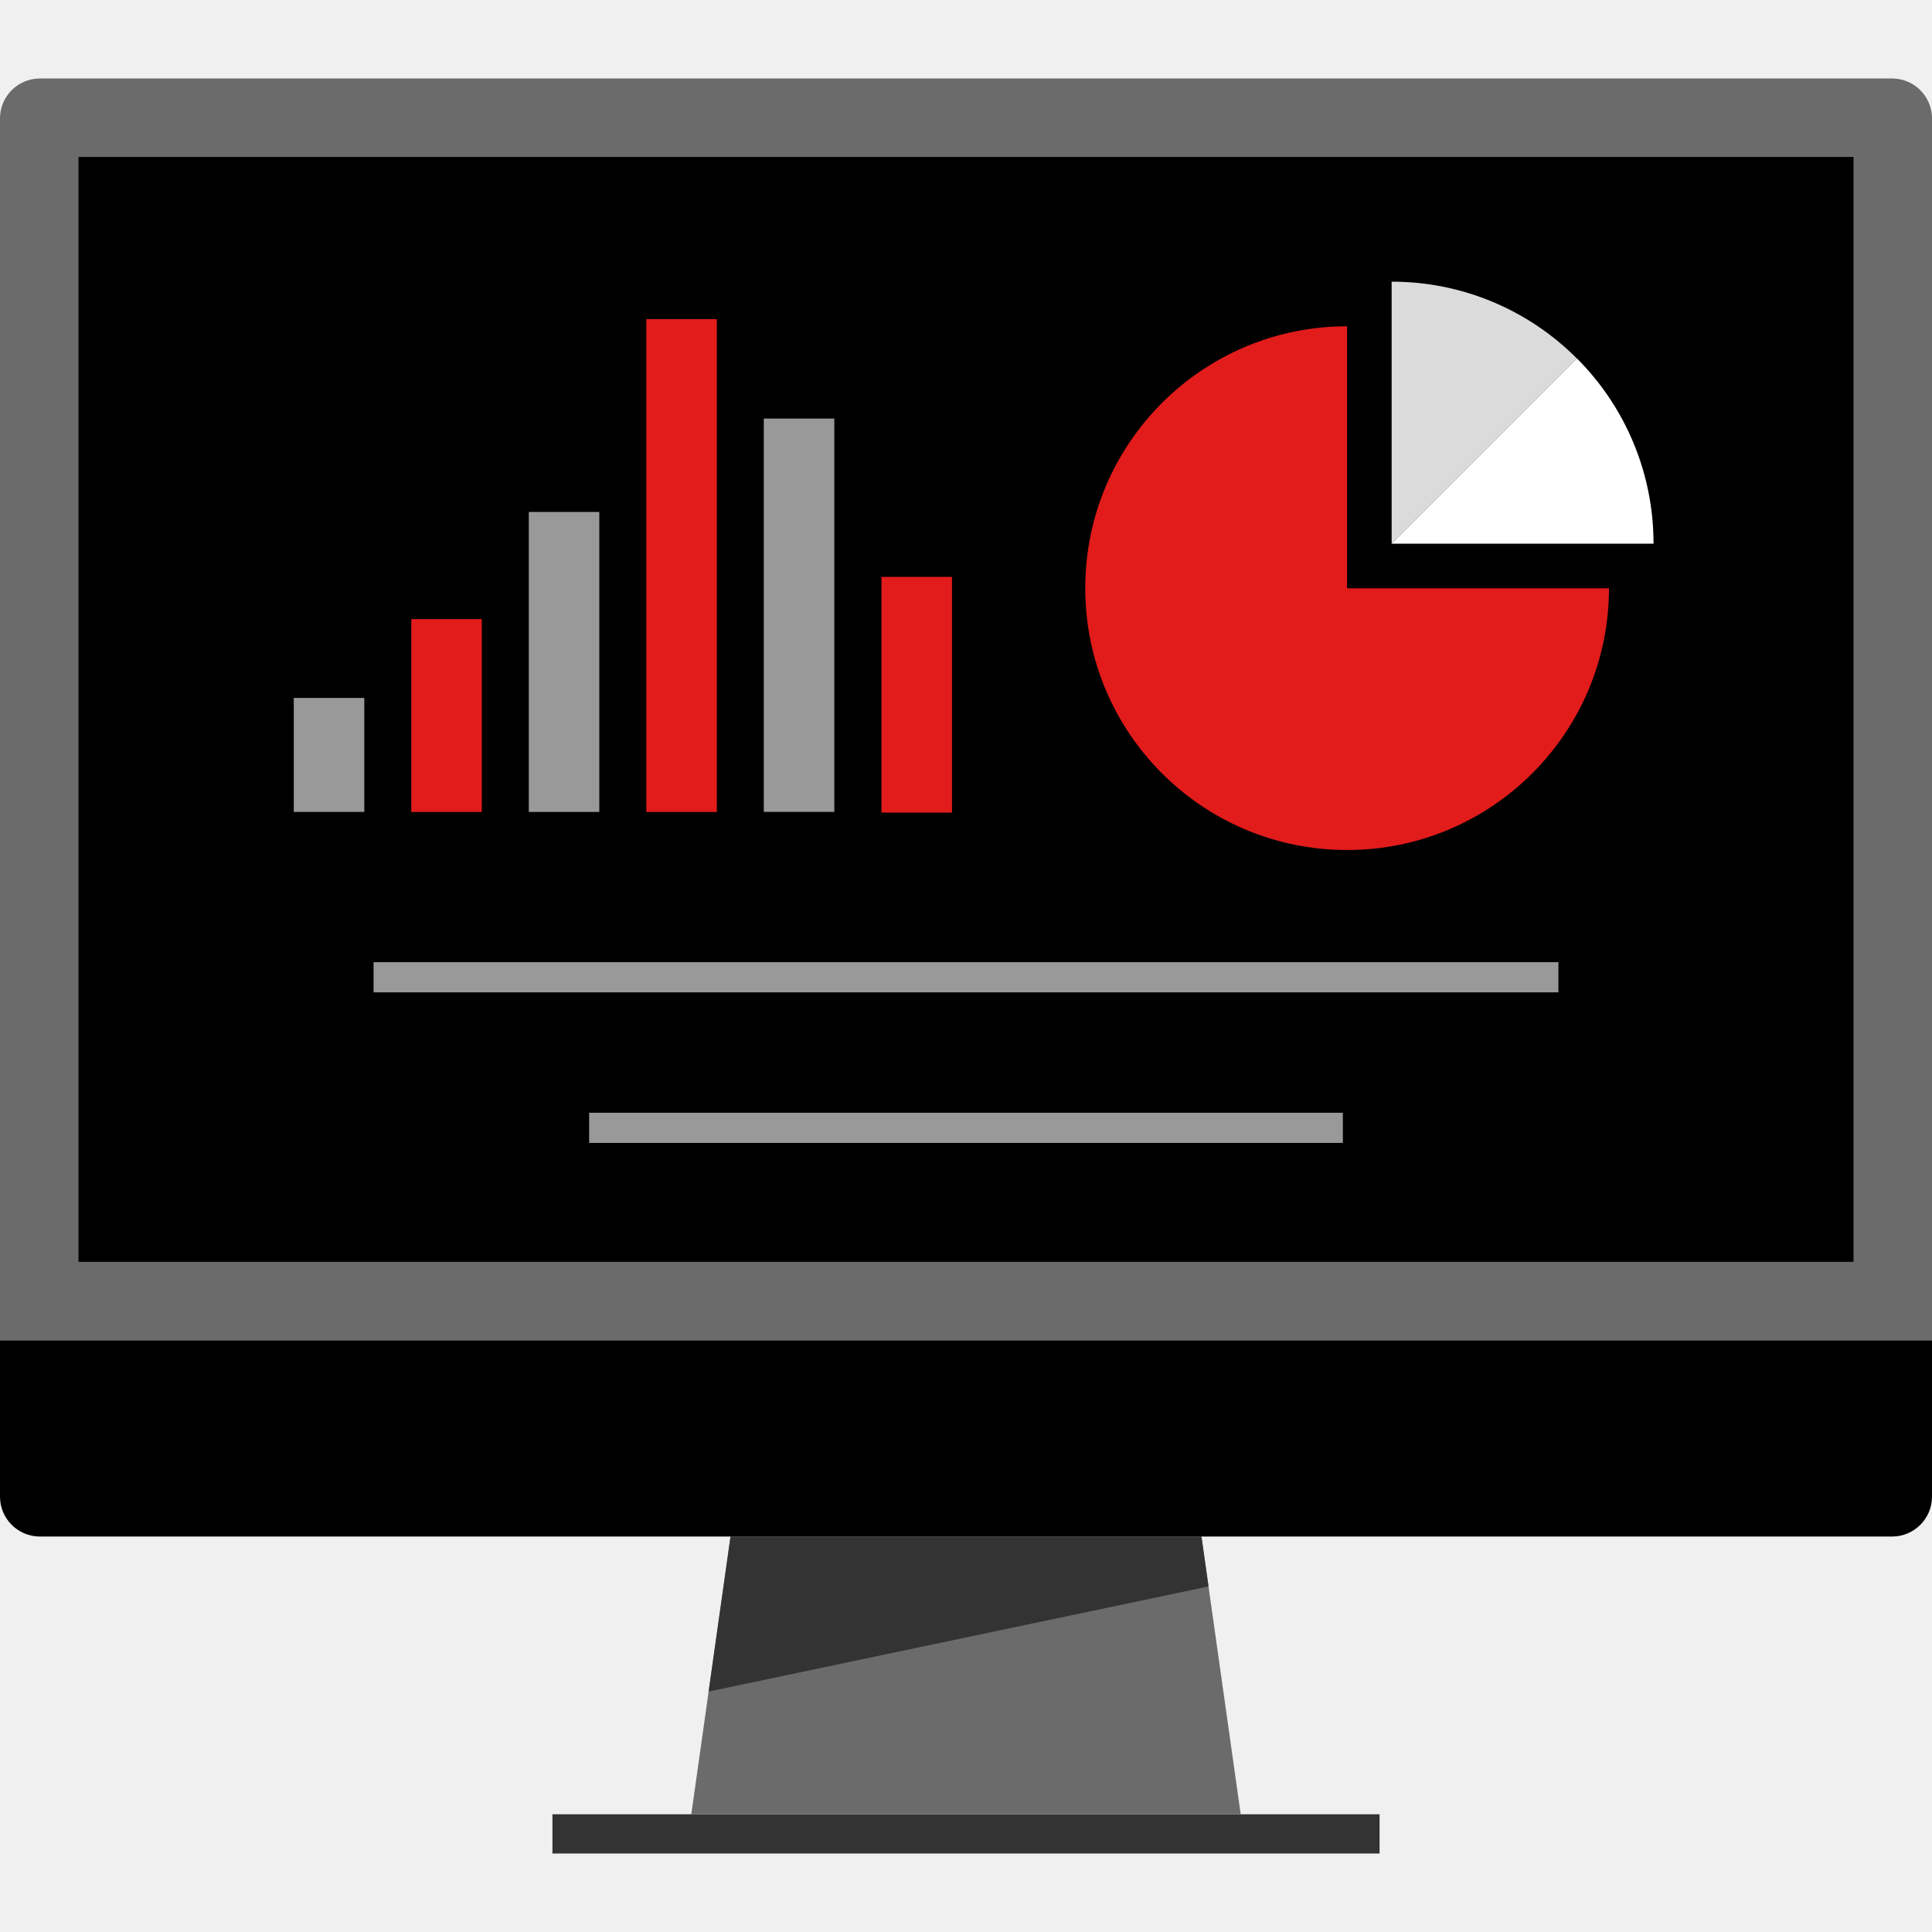
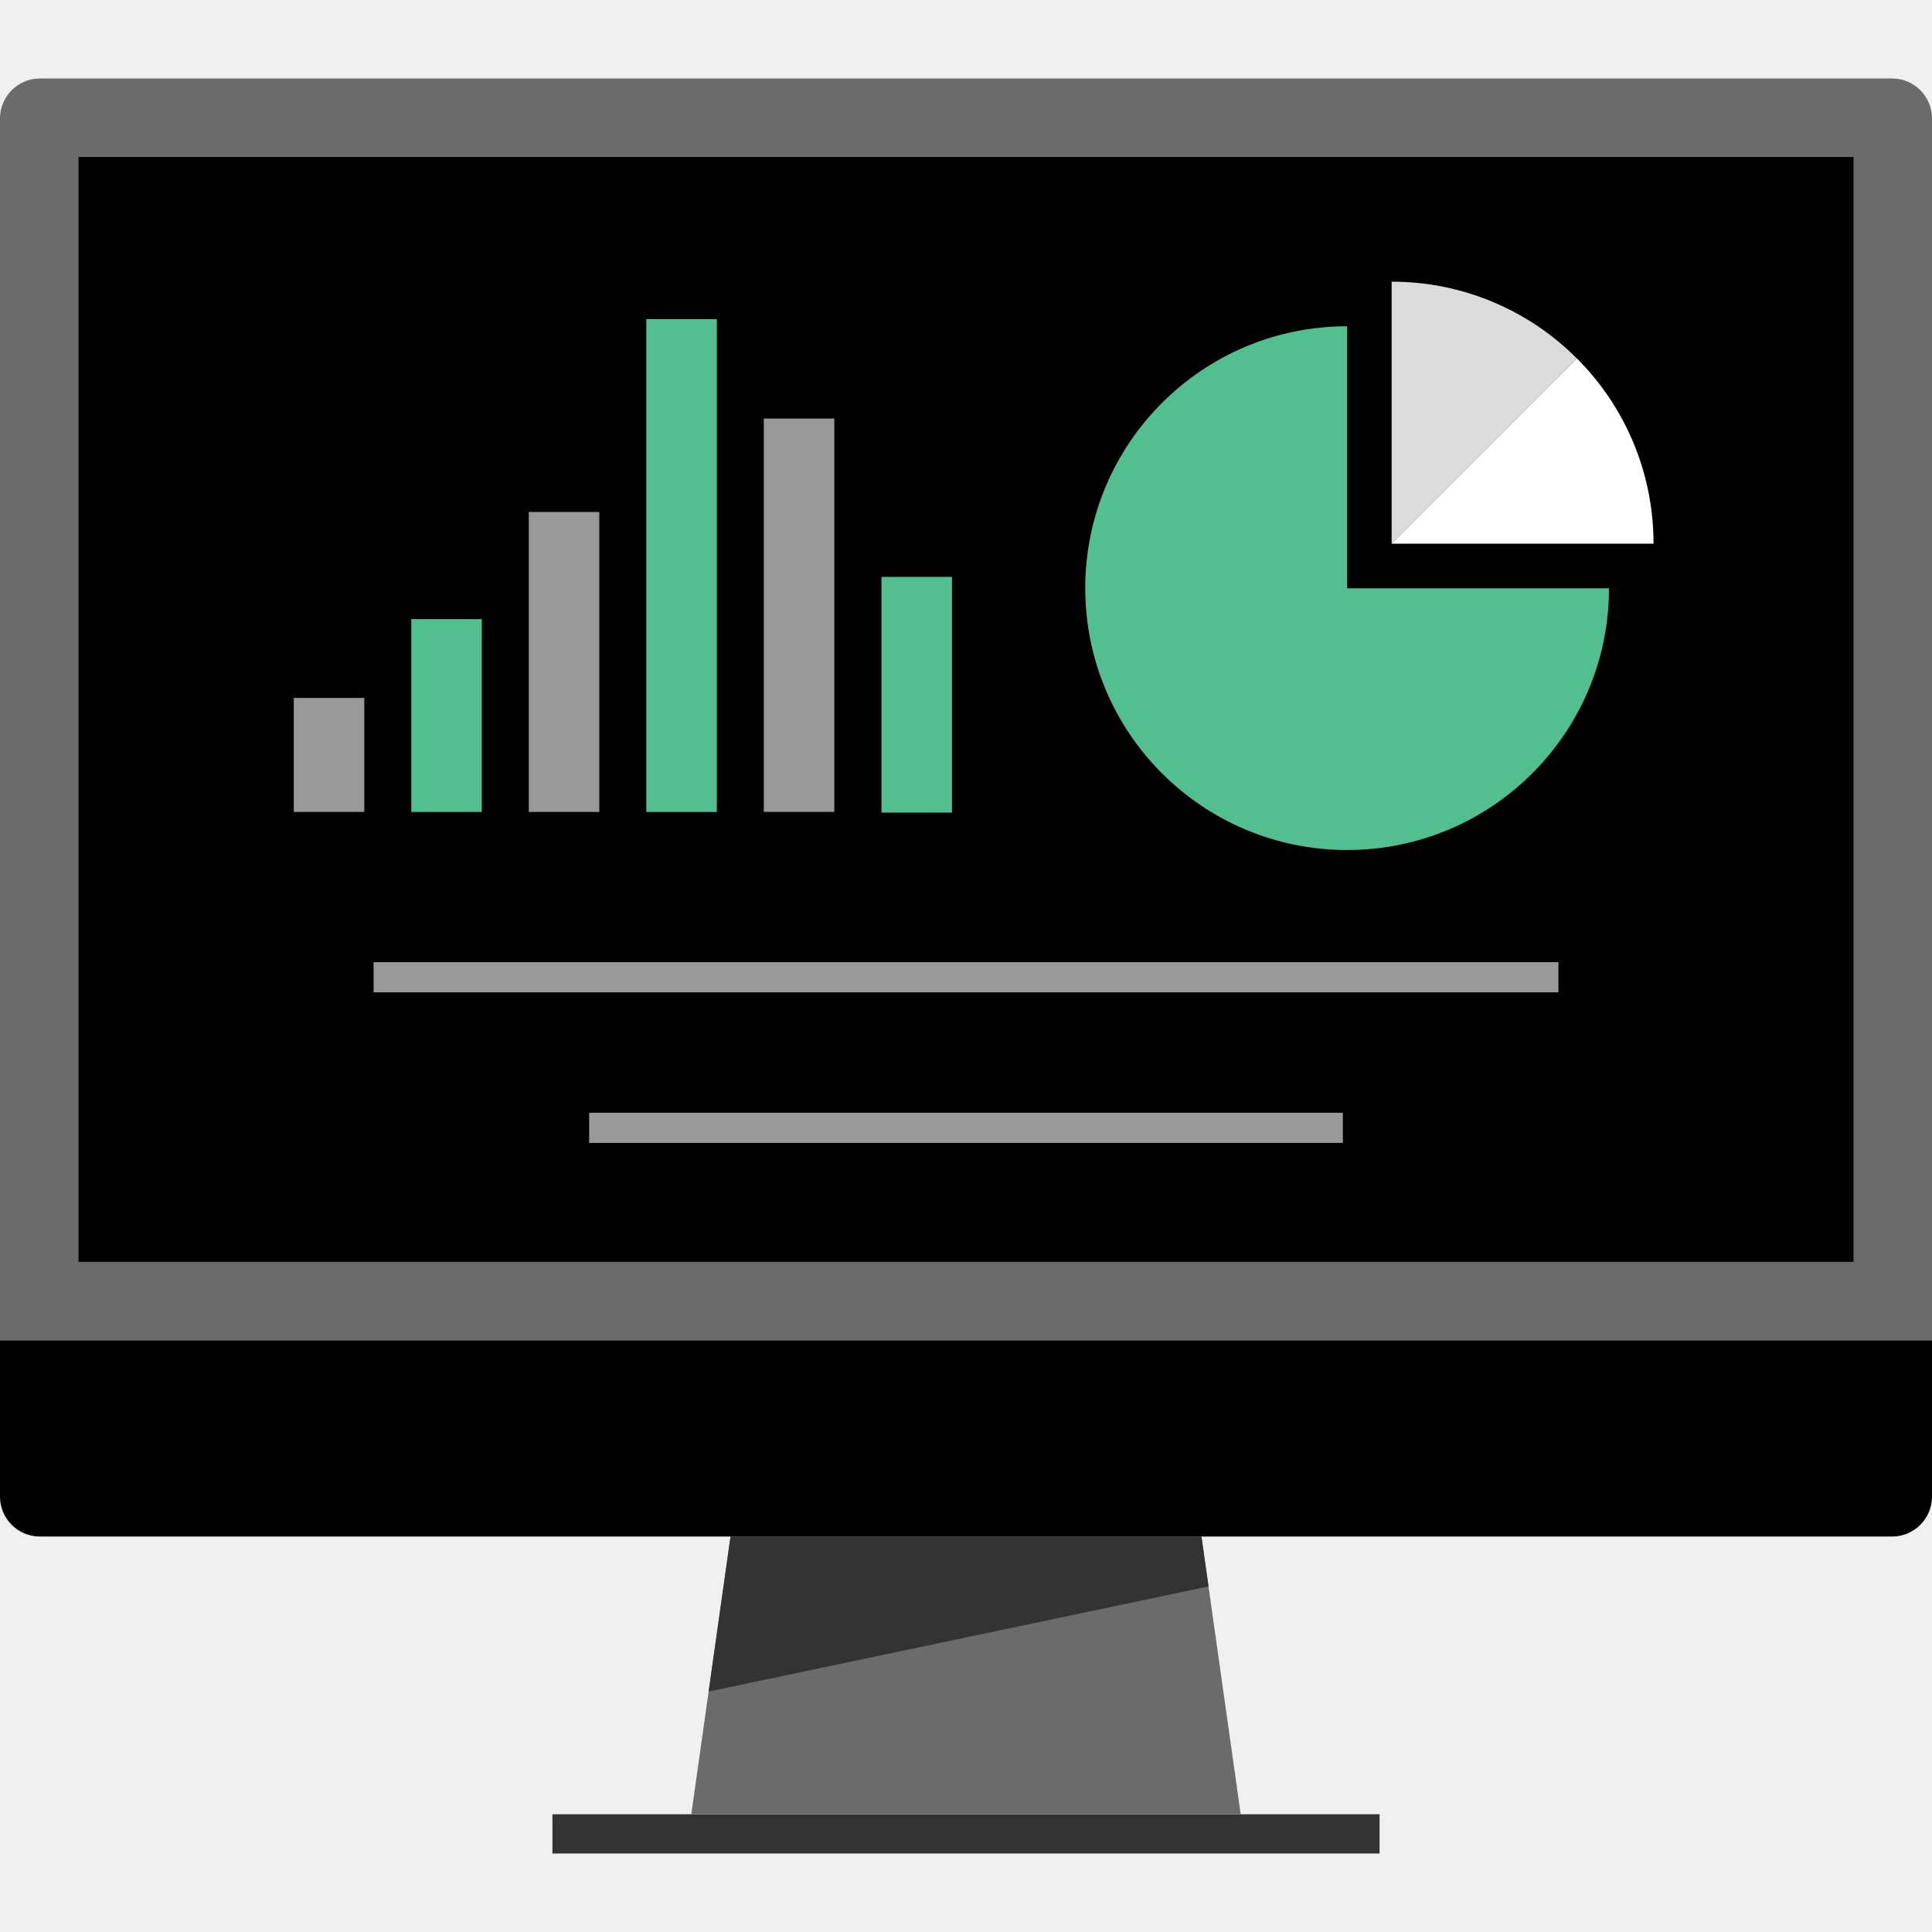
<svg xmlns="http://www.w3.org/2000/svg" version="1.1" id="Layer_1" x="0px" y="0px" viewBox="0 0 512 512" style="enable-background:new 0 0 512 512;" xml:space="preserve">
  <path style="fill:#6B6B6B;" d="M0,355.2v-324c0.104-5.704,4.696-10.296,10.4-10.4h491.2c5.704,0.104,10.296,4.696,10.4,10.4v324H0z" />
  <path d="M512,355.2v41.6c-0.104,5.704-4.696,10.296-10.4,10.4H10.4c-5.704-0.104-10.296-4.696-10.4-10.4v-41.6H512z" />
  <rect x="146.4" y="480.8" style="fill:#333333;" width="219.2" height="10.4" />
  <polygon style="fill:#6B6B6B;" points="328.8,480.8 183.2,480.8 193.6,407.2 318.4,407.2 " />
  <rect x="20.8" y="41.6" width="470.4" height="292.8" />
  <polygon style="fill:#333333;" points="318.4,407.2 193.6,407.2 187.792,448.28 320.272,420.424 " />
-   <rect x="108.992" y="164.072" style="fill:#E21B1B;" width="18.688" height="51.104" />
+   <rect x="108.992" y="164.072" style="fill:#52bf90;" width="18.688" height="51.104" />
  <g>
    <rect x="77.856" y="184.96" style="fill:#999999;" width="18.688" height="30.208" />
    <rect x="140.136" y="135.672" style="fill:#999999;" width="18.688" height="79.504" />
  </g>
-   <rect x="171.28" y="84.568" style="fill:#E21B1B;" width="18.688" height="130.608" />
+   <rect x="171.28" y="84.568" style="fill:#52bf90;" width="18.688" height="130.608" />
  <rect x="202.416" y="110.92" style="fill:#999999;" width="18.688" height="104.24" />
  <g>
-     <rect x="233.6" y="152.88" style="fill:#E21B1B;" width="18.688" height="62.464" />
-     <path style="fill:#E21B1B;" d="M356.984,86.464c-38.328,0.008-69.392,31.088-69.384,69.416s31.088,69.392,69.416,69.384   c38.304-0.008,69.36-31.048,69.384-69.352h-69.416V86.464z" />
+     <rect x="233.6" y="152.88" style="fill:#52bf90;" width="18.688" height="62.464" />
+     <path style="fill:#52bf90;" d="M356.984,86.464c-38.328,0.008-69.392,31.088-69.384,69.416s31.088,69.392,69.416,69.384   c38.304-0.008,69.36-31.048,69.384-69.352h-69.416V86.464z" />
  </g>
  <path style="fill:#FFFFFF;" d="M417.904,94.992L368.8,144.088h69.4V144C438.208,125.616,430.904,107.984,417.904,94.992z" />
  <path style="fill:#DBDBDB;" d="M368.8,74.648v69.456l49.096-49.096C404.896,81.952,387.224,74.616,368.8,74.648z" />
  <g>
    <rect x="99" y="254.984" style="fill:#999999;" width="314" height="8" />
    <rect x="156.128" y="294.888" style="fill:#999999;" width="199.744" height="8" />
  </g>
  <g>
</g>
  <g>
</g>
  <g>
</g>
  <g>
</g>
  <g>
</g>
  <g>
</g>
  <g>
</g>
  <g>
</g>
  <g>
</g>
  <g>
</g>
  <g>
</g>
  <g>
</g>
  <g>
</g>
  <g>
</g>
  <g>
</g>
</svg>
